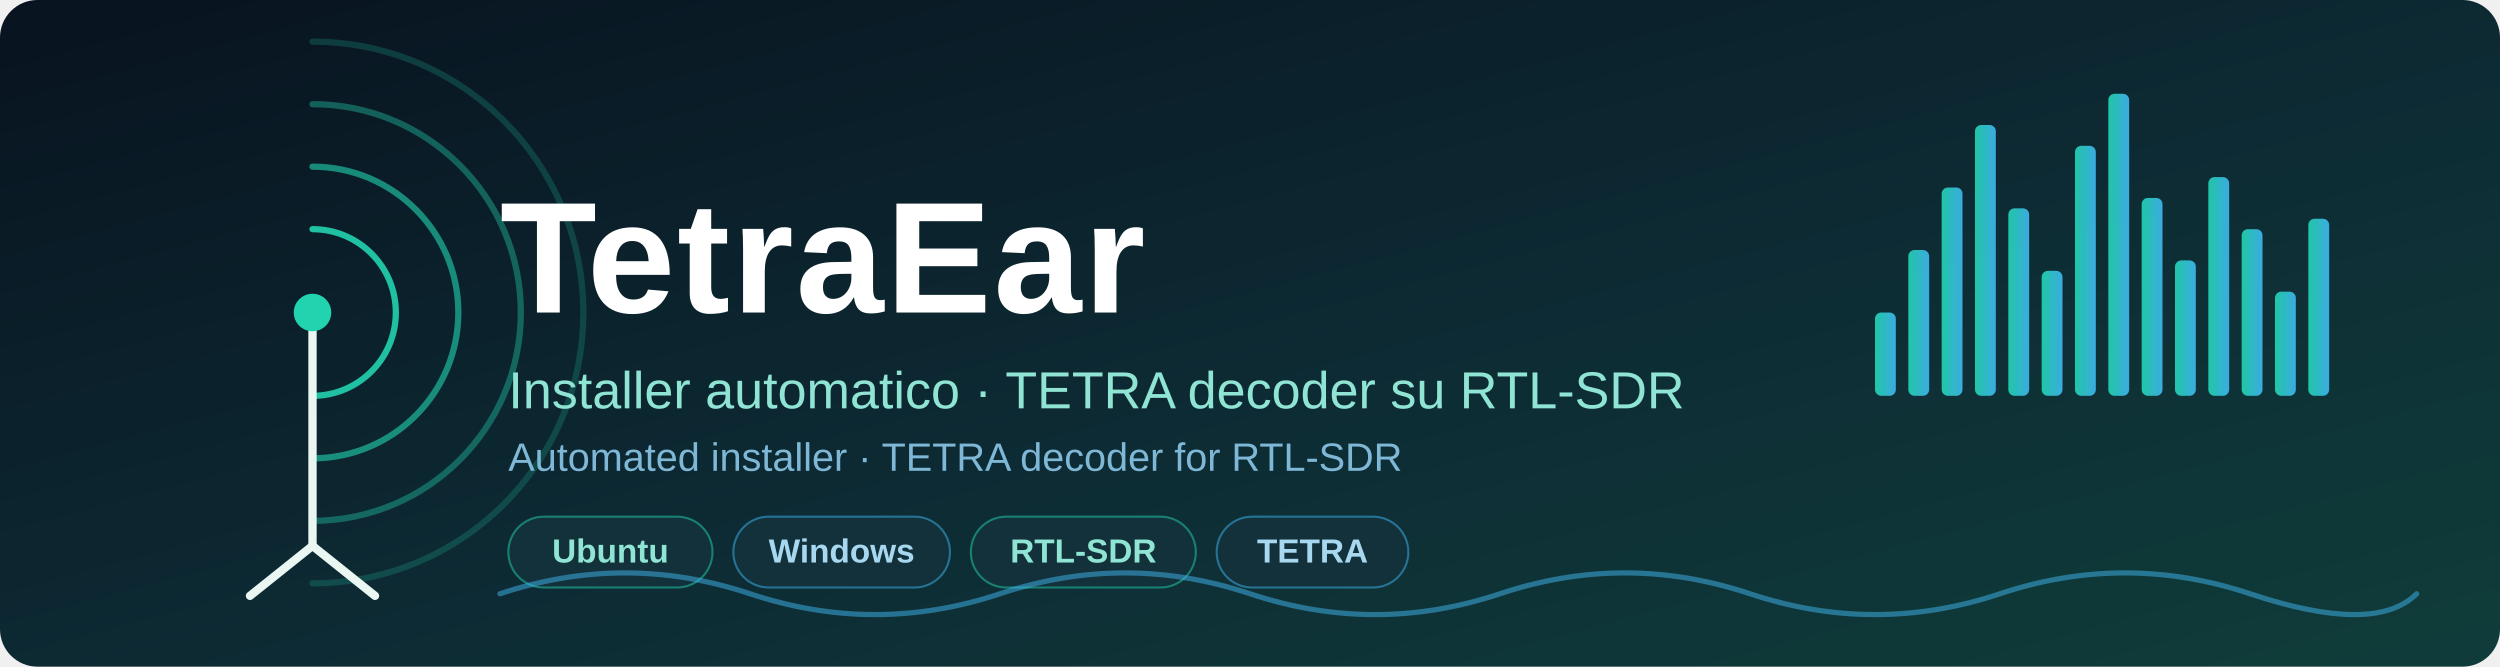
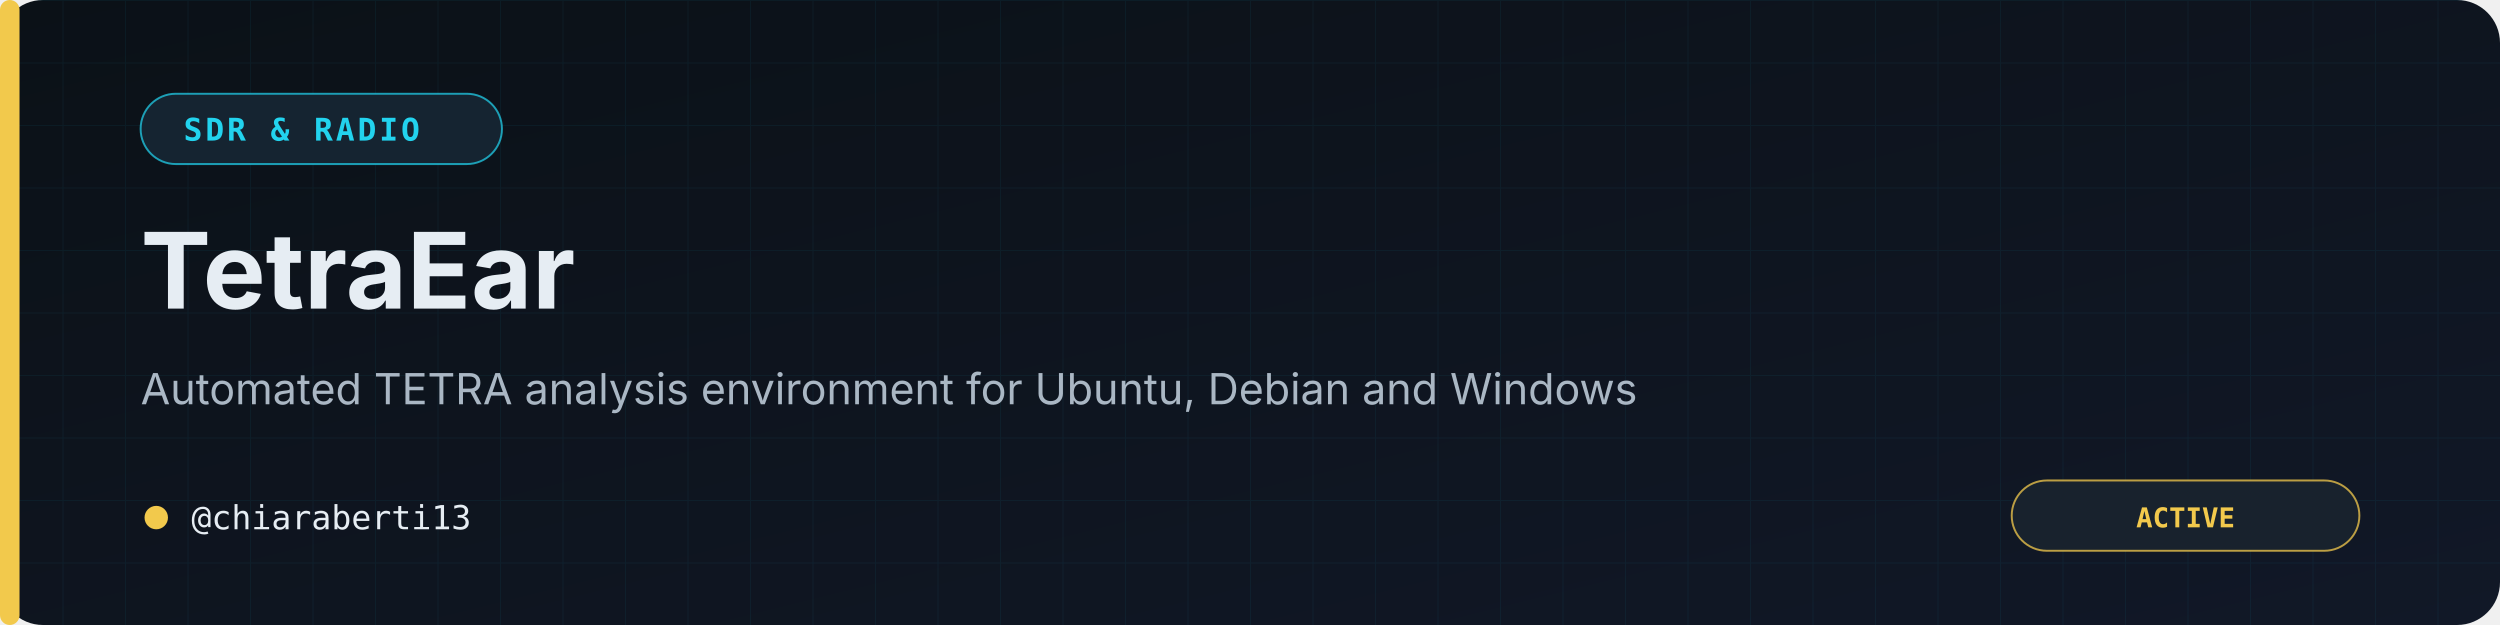
- <svg xmlns="http://www.w3.org/2000/svg" viewBox="0 0 1200 320" width="1200" height="320" font-family="'Segoe UI', 'Helvetica Neue', Arial, sans-serif" role="img" aria-label="TetraEar - installer per decoder TETRA su RTL-SDR">
+ <svg xmlns="http://www.w3.org/2000/svg" width="1280" height="320" viewBox="0 0 1280 320" role="img" aria-label="TetraEar — Automated TETRA analysis environment for Ubuntu, Debian and Windows">
  <defs>
    <linearGradient id="bg" x1="0" y1="0" x2="1" y2="1">
-       <stop offset="0" stop-color="#08131f" />
-       <stop offset="0.55" stop-color="#0d2b34" />
-       <stop offset="1" stop-color="#0f3d3a" />
+       <stop offset="0" stop-color="#0B1117" />
+       <stop offset="1" stop-color="#111827" />
    </linearGradient>
-     <linearGradient id="accent" x1="0" y1="0" x2="1" y2="0">
-       <stop offset="0" stop-color="#22d3b0" />
-       <stop offset="1" stop-color="#3fb6f0" />
-     </linearGradient>
+     <pattern id="grid" width="32" height="32" patternUnits="userSpaceOnUse">
+       <path d="M32 0H0V32" fill="none" stroke="#22D3EE" stroke-opacity=".055" />
+     </pattern>
  </defs>
-   <rect x="0" y="0" width="1200" height="320" rx="18" fill="url(#bg)" />
-   <g fill="none" stroke="#22d3b0" stroke-width="3" stroke-linecap="round">
-     <path d="M 150,110 A 40 40 0 0 1 150,190" opacity="0.9" />
-     <path d="M 150,80  A 70 70 0 0 1 150,220" opacity="0.6" />
-     <path d="M 150,50  A 100 100 0 0 1 150,250" opacity="0.38" />
-     <path d="M 150,20  A 130 130 0 0 1 150,280" opacity="0.20" />
-   </g>
-   <g stroke="#e9f6f2" stroke-width="4" stroke-linecap="round">
-     <line x1="150" y1="150" x2="150" y2="262" />
-     <line x1="150" y1="262" x2="120" y2="286" />
-     <line x1="150" y1="262" x2="180" y2="286" />
-   </g>
-   <circle cx="150" cy="150" r="9" fill="#22d3b0" />
-   <text x="240" y="150" font-size="76" font-weight="700" fill="#ffffff" letter-spacing="1">TetraEar</text>
-   <text x="244" y="196" font-size="25" font-weight="500" fill="#8fe4d3">Installer automatico · TETRA decoder su RTL-SDR</text>
-   <text x="244" y="226" font-size="19" font-weight="400" fill="#7fb8d6">Automated installer · TETRA decoder for RTL-SDR</text>
-   <g font-size="16" font-weight="600" text-anchor="middle">
-     <g>
-       <rect x="244" y="248" width="98" height="34" rx="17" fill="#12313a" stroke="#22d3b0" stroke-opacity="0.5" />
-       <text x="293" y="270" fill="#8fe4d3">Ubuntu</text>
-     </g>
-     <g>
-       <rect x="352" y="248" width="104" height="34" rx="17" fill="#12313a" stroke="#3fb6f0" stroke-opacity="0.5" />
-       <text x="404" y="270" fill="#a8d8f0">Windows</text>
-     </g>
-     <g>
-       <rect x="466" y="248" width="108" height="34" rx="17" fill="#12313a" stroke="#22d3b0" stroke-opacity="0.5" />
-       <text x="520" y="270" fill="#8fe4d3">RTL-SDR</text>
-     </g>
-     <g>
-       <rect x="584" y="248" width="92" height="34" rx="17" fill="#12313a" stroke="#3fb6f0" stroke-opacity="0.5" />
-       <text x="630" y="270" fill="#a8d8f0">TETRA</text>
-     </g>
-   </g>
-   <g fill="url(#accent)" opacity="0.92">
-     <rect x="900" y="150" width="10" height="40" rx="3" />
-     <rect x="916" y="120" width="10" height="70" rx="3" />
-     <rect x="932" y="90" width="10" height="100" rx="3" />
-     <rect x="948" y="60" width="10" height="130" rx="3" />
-     <rect x="964" y="100" width="10" height="90" rx="3" />
-     <rect x="980" y="130" width="10" height="60" rx="3" />
-     <rect x="996" y="70" width="10" height="120" rx="3" />
-     <rect x="1012" y="45" width="10" height="145" rx="3" />
-     <rect x="1028" y="95" width="10" height="95" rx="3" />
-     <rect x="1044" y="125" width="10" height="65" rx="3" />
-     <rect x="1060" y="85" width="10" height="105" rx="3" />
-     <rect x="1076" y="110" width="10" height="80" rx="3" />
-     <rect x="1092" y="140" width="10" height="50" rx="3" />
-     <rect x="1108" y="105" width="10" height="85" rx="3" />
-   </g>
-   <path d="M 240,285 Q 300,265 360,285 T 480,285 T 600,285 T 720,285 T 840,285 T 960,285 T 1080,285 T 1160,285" fill="none" stroke="#3fb6f0" stroke-width="2.5" opacity="0.5" stroke-linecap="round" />
+   <rect width="1280" height="320" rx="22" fill="url(#bg)" />
+   <rect width="1280" height="320" rx="22" fill="url(#grid)" />
+   <rect x="0" y="0" width="10" height="320" rx="5" fill="#F2C94C" />
+   <rect x="72" y="48" width="185" height="36" rx="18" fill="#152431" stroke="#22D3EE" stroke-opacity=".72" />
+   <text x="94" y="72" fill="#22D3EE" font-family="JetBrains Mono, ui-monospace, monospace" font-size="16" font-weight="700" letter-spacing="1.5">SDR &amp; RADIO</text>
+   <text x="72" y="158" fill="#E6EDF3" font-family="Inter, Arial, sans-serif" font-size="54" font-weight="750">TetraEar</text>
+   <text x="72" y="207" fill="#AAB7C4" font-family="Inter, Arial, sans-serif" font-size="22">Automated TETRA analysis environment for Ubuntu, Debian and Windows</text>
+   <circle cx="80" cy="265" r="6" fill="#F2C94C" />
+   <text x="98" y="271" fill="#E6EDF3" font-family="JetBrains Mono, ui-monospace, monospace" font-size="17">@chiaraberti13</text>
+   <rect x="1030" y="246" width="178" height="36" rx="18" fill="#18222D" stroke="#F2C94C" stroke-opacity=".75" />
+   <text x="1119" y="270" text-anchor="middle" fill="#F2C94C" font-family="JetBrains Mono, ui-monospace, monospace" font-size="14" font-weight="700">ACTIVE</text>
</svg>
